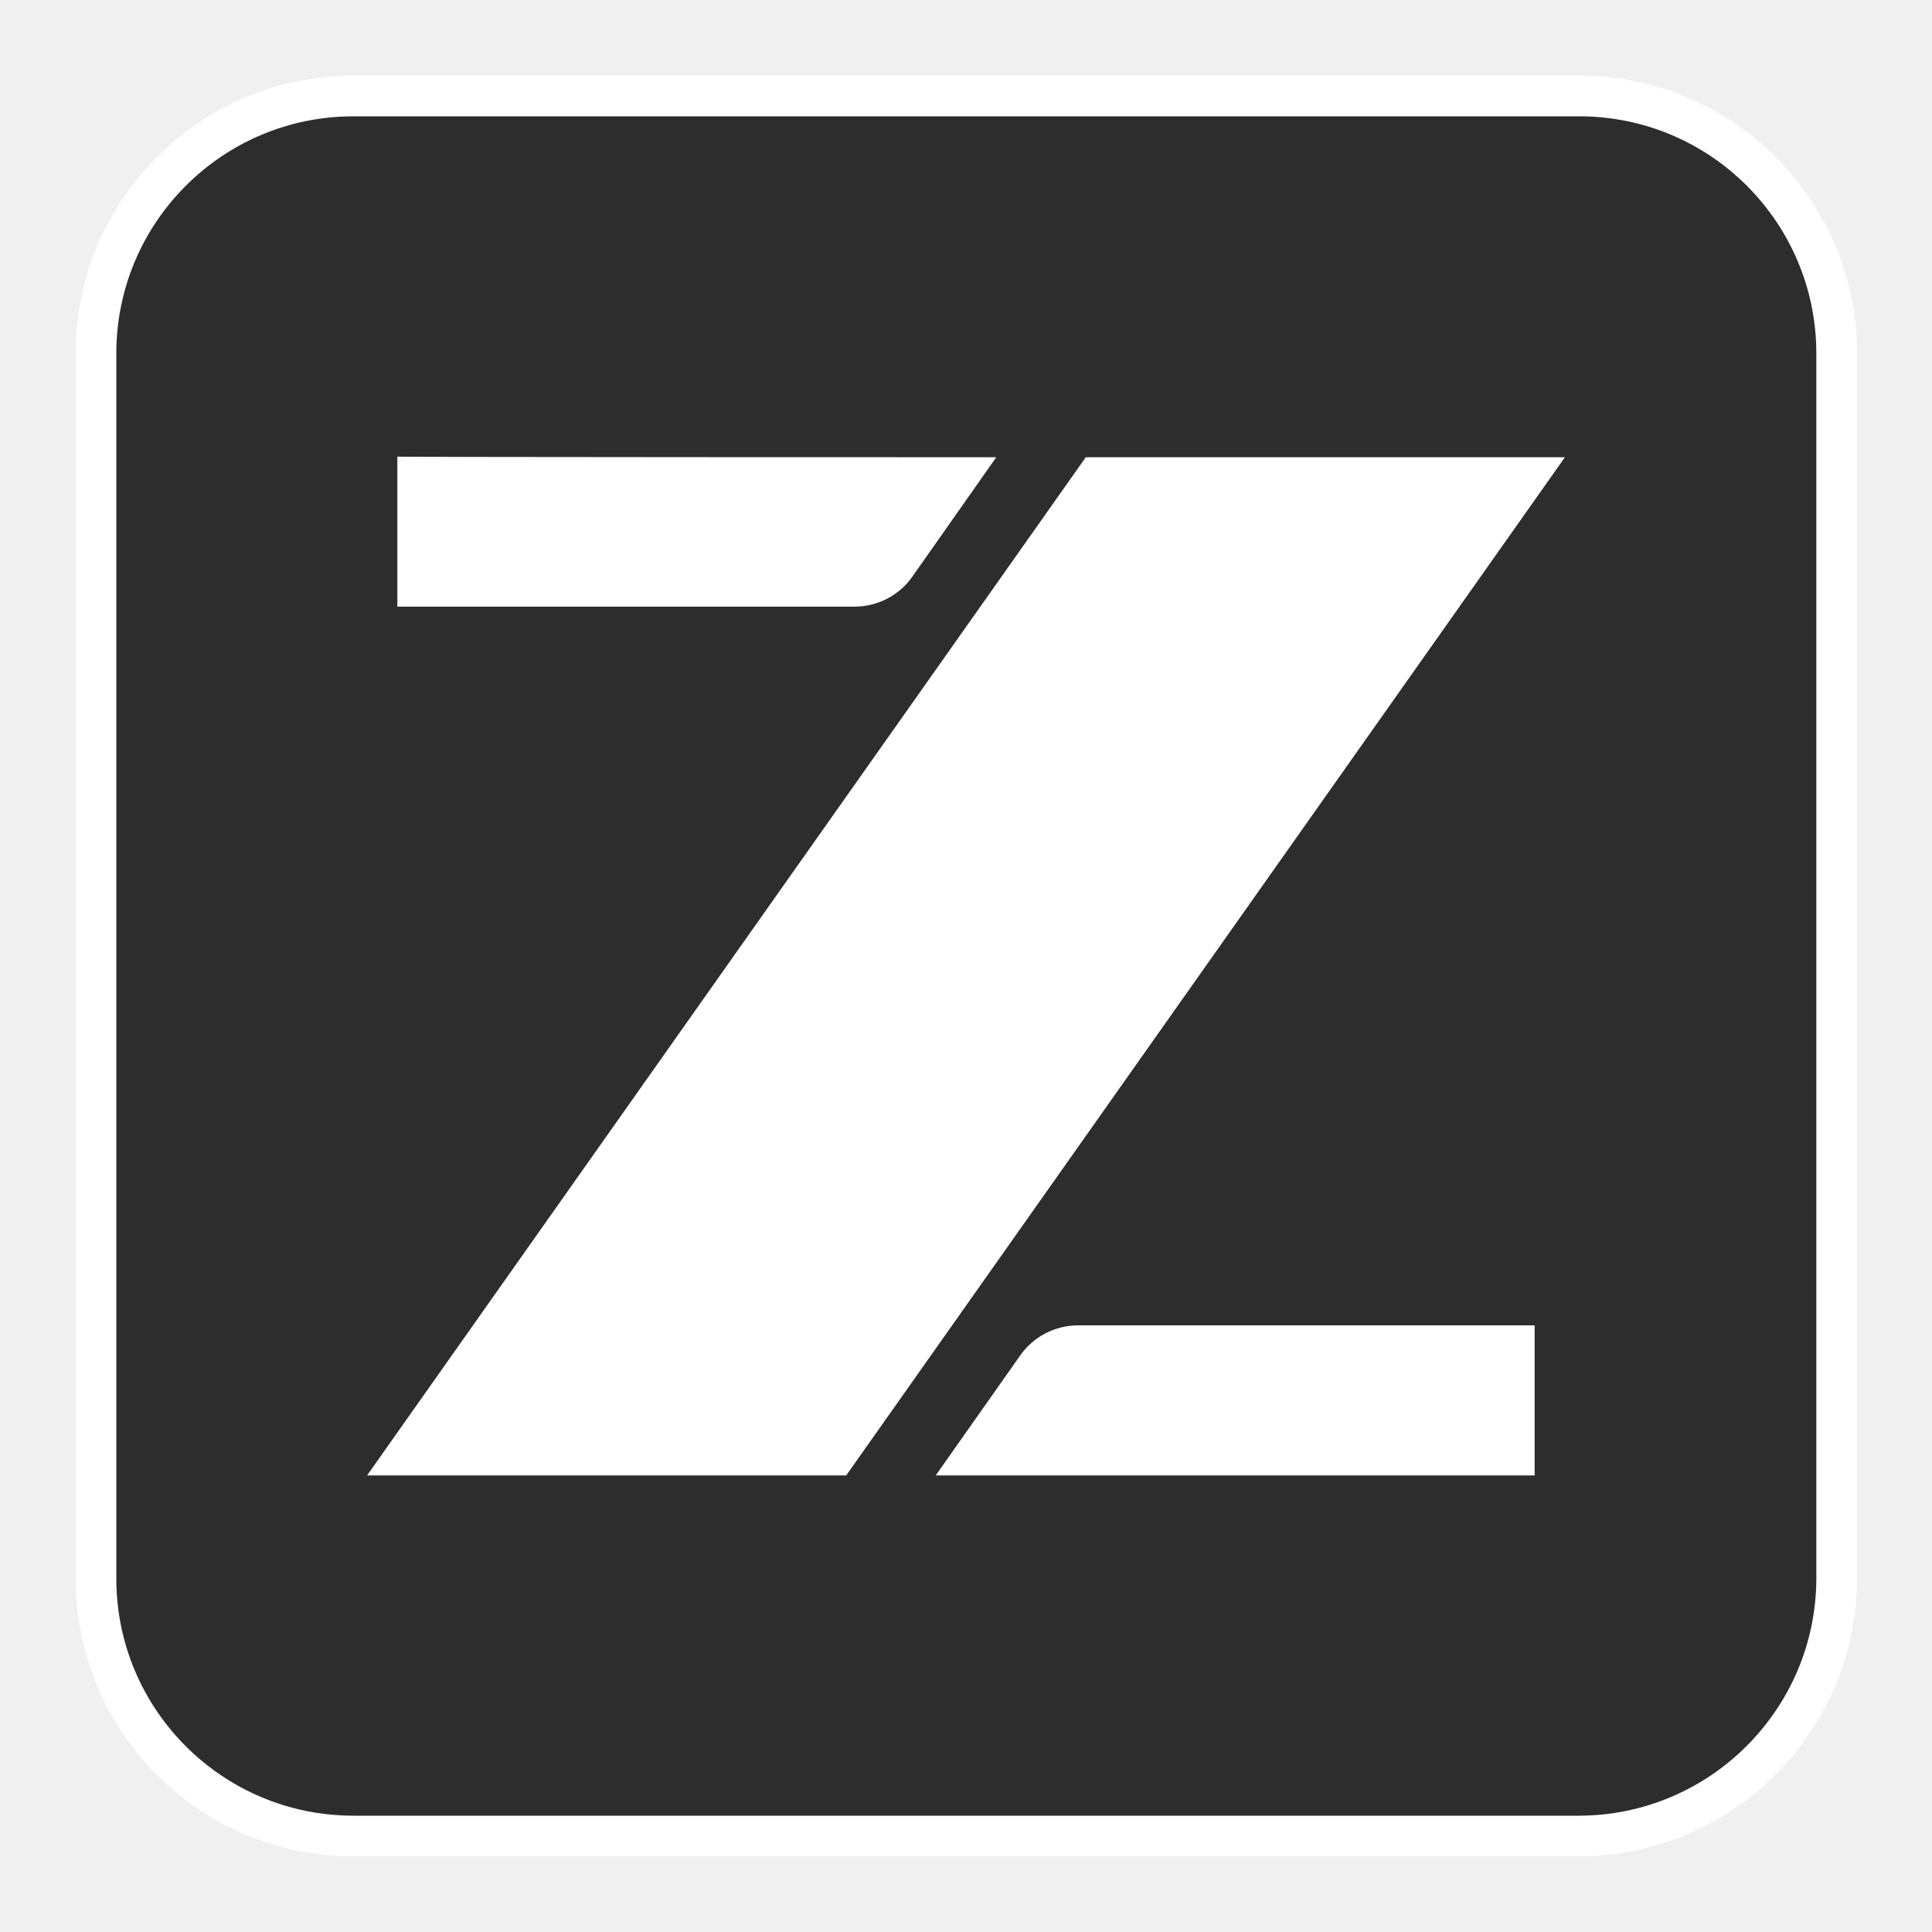
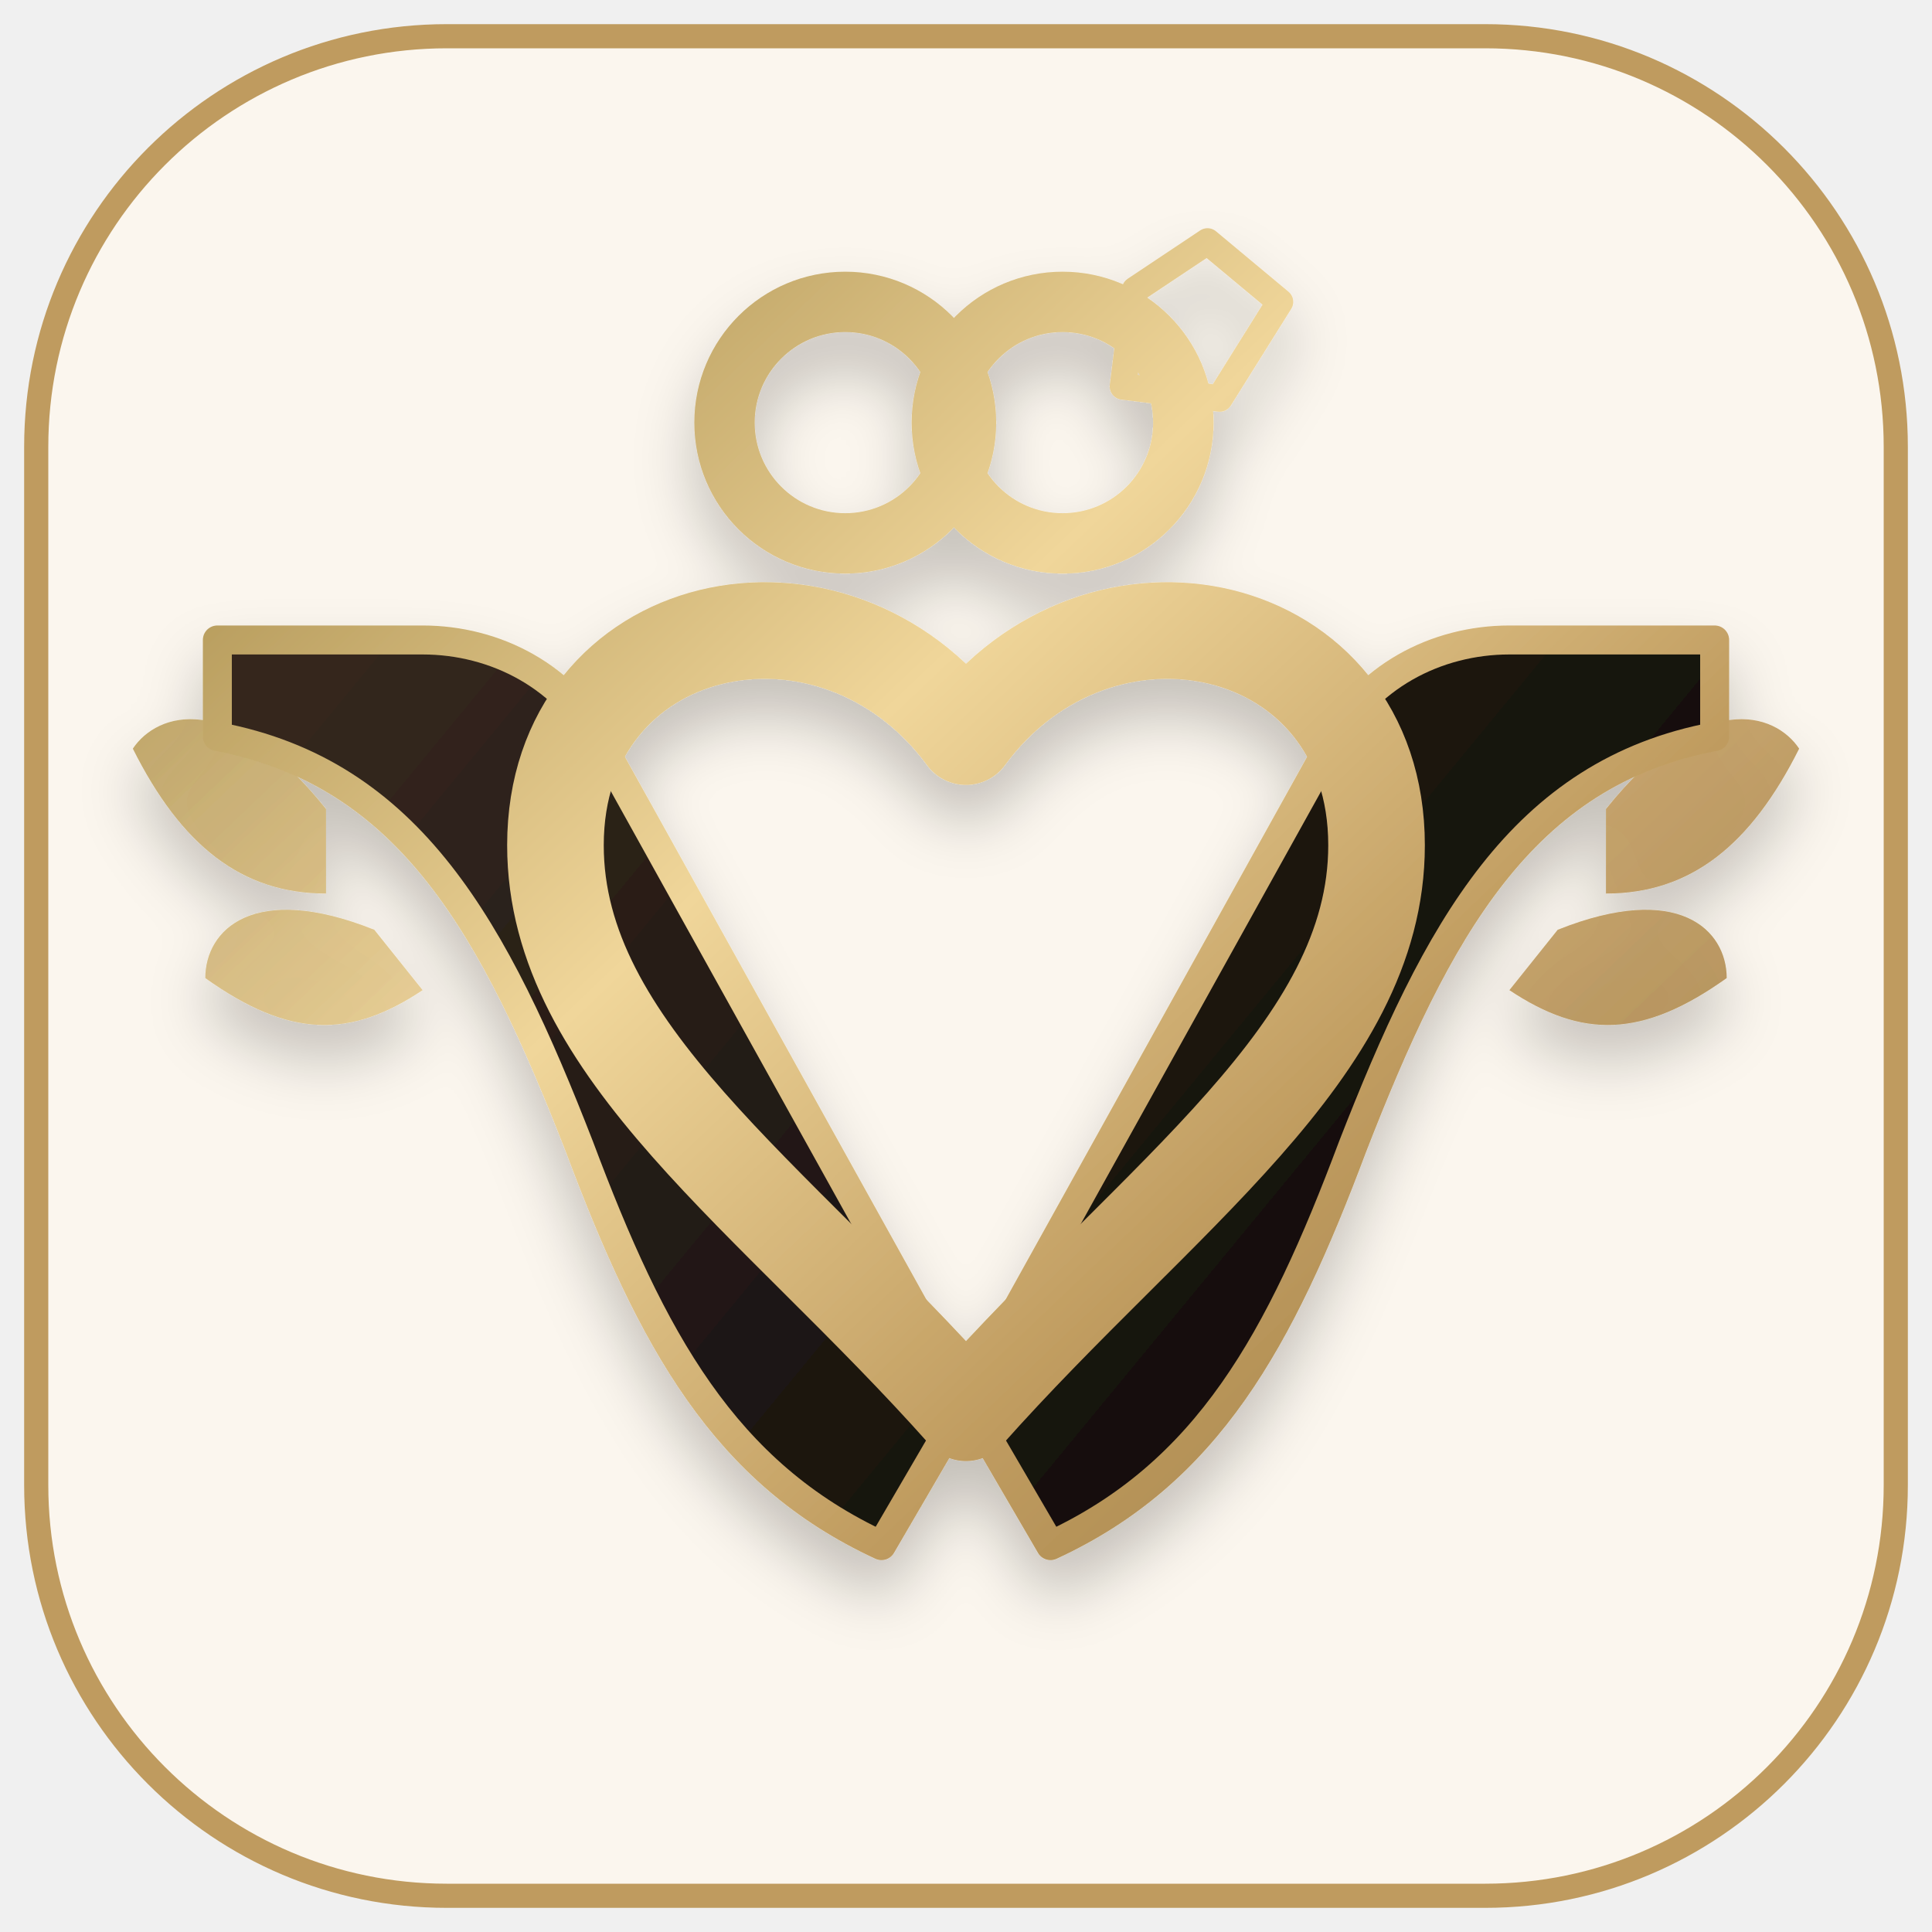
- <svg xmlns="http://www.w3.org/2000/svg" version="1.1" x="0px" y="0px" viewBox="0 0 30 30" style="enable-background:new 0 0 30 30;" xml:space="preserve">
+ <svg xmlns="http://www.w3.org/2000/svg" viewBox="0 0 160 160" role="img" aria-labelledby="title desc">
  <defs>
-     <style type="text/css">
-     .st194{fill:#2D2D2D;stroke:#FFFFFF;stroke-width:0.632;stroke-miterlimit:10;}
-     .st23{fill:#FFFFFF;}
- 
-     .z-breathe {
-       animation: breathe 2.5s ease-in-out infinite;
-     }
- 
-     @keyframes breathe {
-       0%, 100% { opacity: 0.7; }
-       50% { opacity: 1; }
-     }
-   </style>
+     <linearGradient id="gold" x1="20" y1="14" x2="142" y2="142" gradientUnits="userSpaceOnUse">
+       <stop stop-color="#A68B4B" />
+       <stop offset="0.34" stop-color="#F0D69A" />
+       <stop offset="0.62" stop-color="#BF9B5F" />
+       <stop offset="1" stop-color="#8A6D38" />
+     </linearGradient>
+     <linearGradient id="espresso" x1="24" y1="48" x2="138" y2="142" gradientUnits="userSpaceOnUse">
+       <stop stop-color="#34271E" />
+       <stop offset="0.5" stop-color="#1A1410" />
+       <stop offset="1" stop-color="#080605" />
+     </linearGradient>
+     <filter id="shadow" x="-20%" y="-20%" width="140%" height="150%">
+       <feDropShadow dx="0" dy="3" stdDeviation="2.5" flood-color="#1A1410" flood-opacity=".22" />
+     </filter>
  </defs>
-   <g>
-     <path class="st194" d="M24.51,28.51H5.49c-2.21,0-4-1.79-4-4V5.49c0-2.21,1.79-4,4-4h19.03c2.21,0,4,1.79,4,4v19.03     C28.51,26.72,26.72,28.51,24.51,28.51z" />
-     <g class="z-breathe">
-       <path class="st23" d="M15.47,7.1l-1.3,1.85c-0.2,0.29-0.54,0.47-0.9,0.47h-7.1V7.09C6.16,7.1,15.47,7.1,15.47,7.1z" />
-       <polygon class="st23" points="24.3,7.1 13.14,22.91 5.7,22.91 16.86,7.1" />
-       <path class="st23" d="M14.53,22.91l1.31-1.86c0.2-0.29,0.54-0.47,0.9-0.47h7.09v2.33H14.53z" />
+   <rect x="3" y="3" width="154" height="154" rx="34" fill="#FBF6EE" stroke="#BF9B5F" stroke-width="2" />
+   <g transform="translate(0 13)" filter="url(#shadow)">
+     <g fill="none" stroke="url(#gold)" stroke-linecap="round" stroke-linejoin="round">
+       <circle cx="70" cy="22" r="10" stroke-width="5" />
+       <circle cx="88" cy="22" r="10" stroke-width="5" />
+       <path d="M94 11l6-4 6 5-5 8-8-1z" stroke-width="2.2" />
+     </g>
+     <path d="M18 48c16 3 23 16 30 34 6 16 12 27 25 33l7-12-30-54c-3-6-9-9-15-9H18z" fill="url(#espresso)" stroke="url(#gold)" stroke-width="2.4" stroke-linejoin="round" />
+     <path d="M142 48c-16 3-23 16-30 34-6 16-12 27-25 33l-7-12 30-54c3-6 9-9 15-9h17z" fill="url(#espresso)" stroke="url(#gold)" stroke-width="2.4" stroke-linejoin="round" />
+     <path d="M80 48C69 33 46 38 46 57c0 17 18 29 34 47 16-18 34-30 34-47 0-19-23-24-34-9z" fill="none" stroke="url(#gold)" stroke-width="8" stroke-linecap="round" stroke-linejoin="round" />
+     <g fill="url(#gold)" opacity=".92">
+       <path d="M27 54c-8-10-14-8-16-5 4 8 9 12 16 12z" />
+       <path d="M31 64c-10-4-14 0-14 4 7 5 12 5 18 1z" />
+       <path d="M133 54c8-10 14-8 16-5-4 8-9 12-16 12z" />
+       <path d="M129 64c10-4 14 0 14 4-7 5-12 5-18 1z" />
    </g>
  </g>
</svg>
